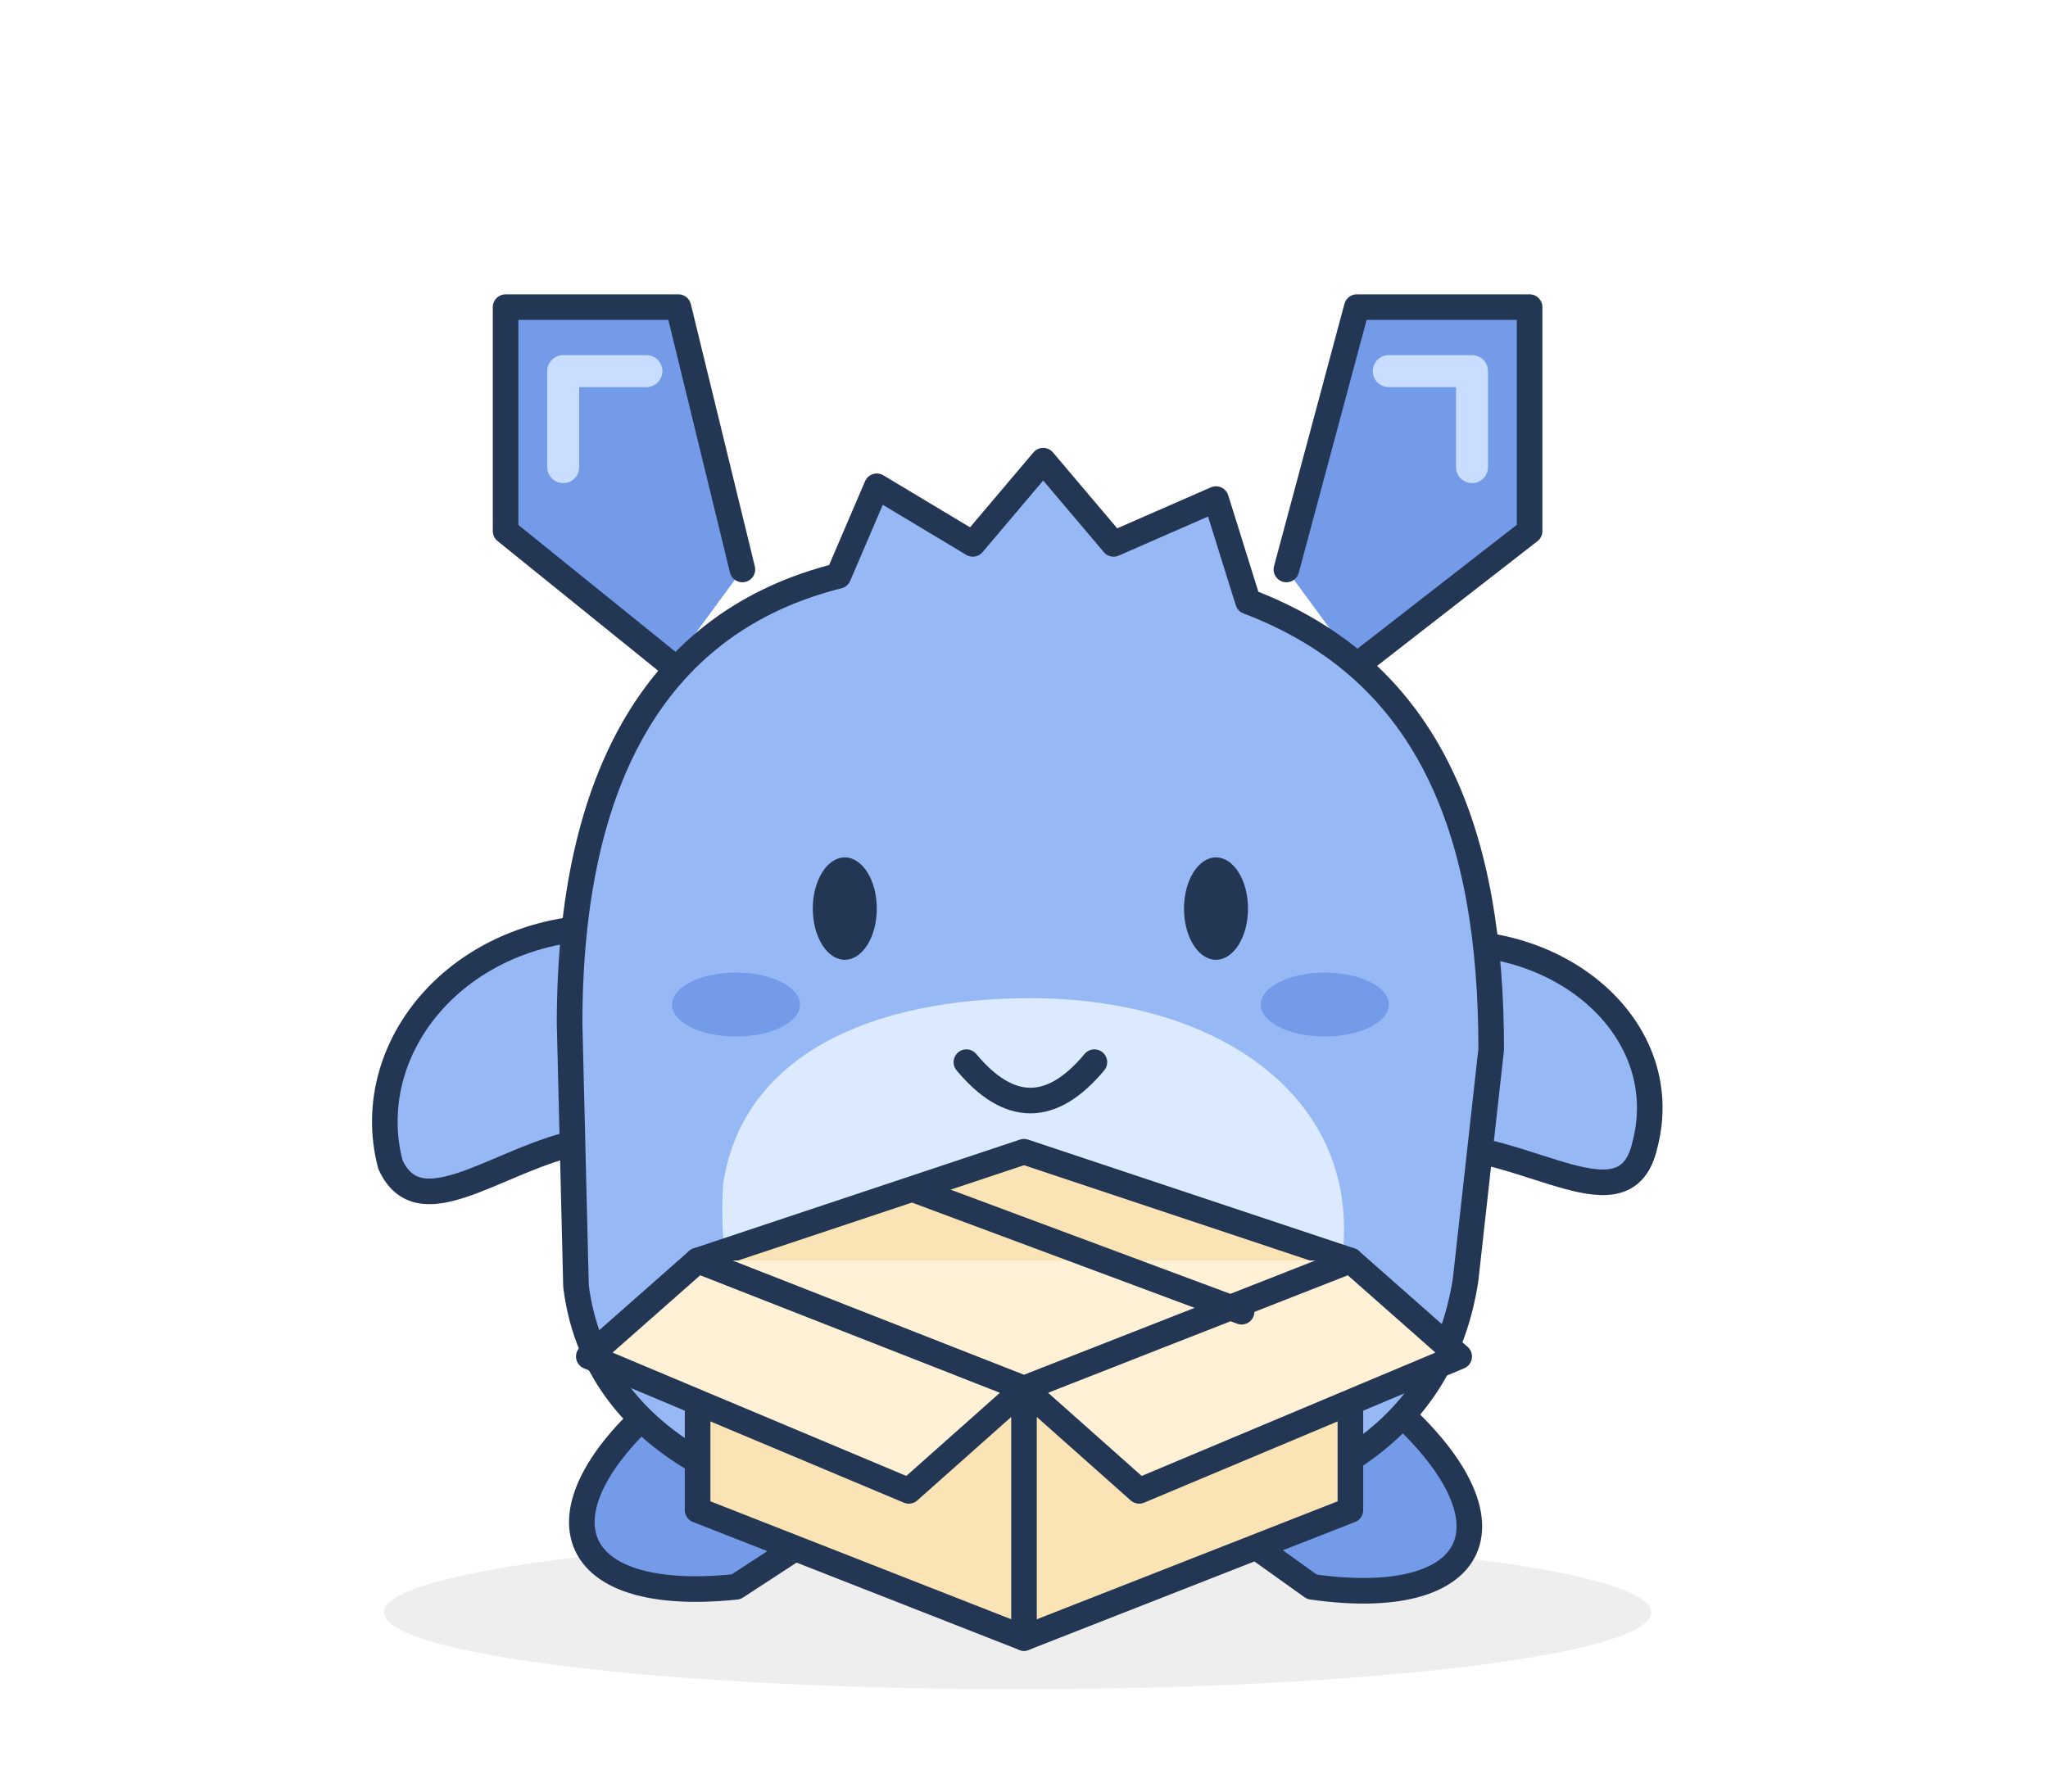
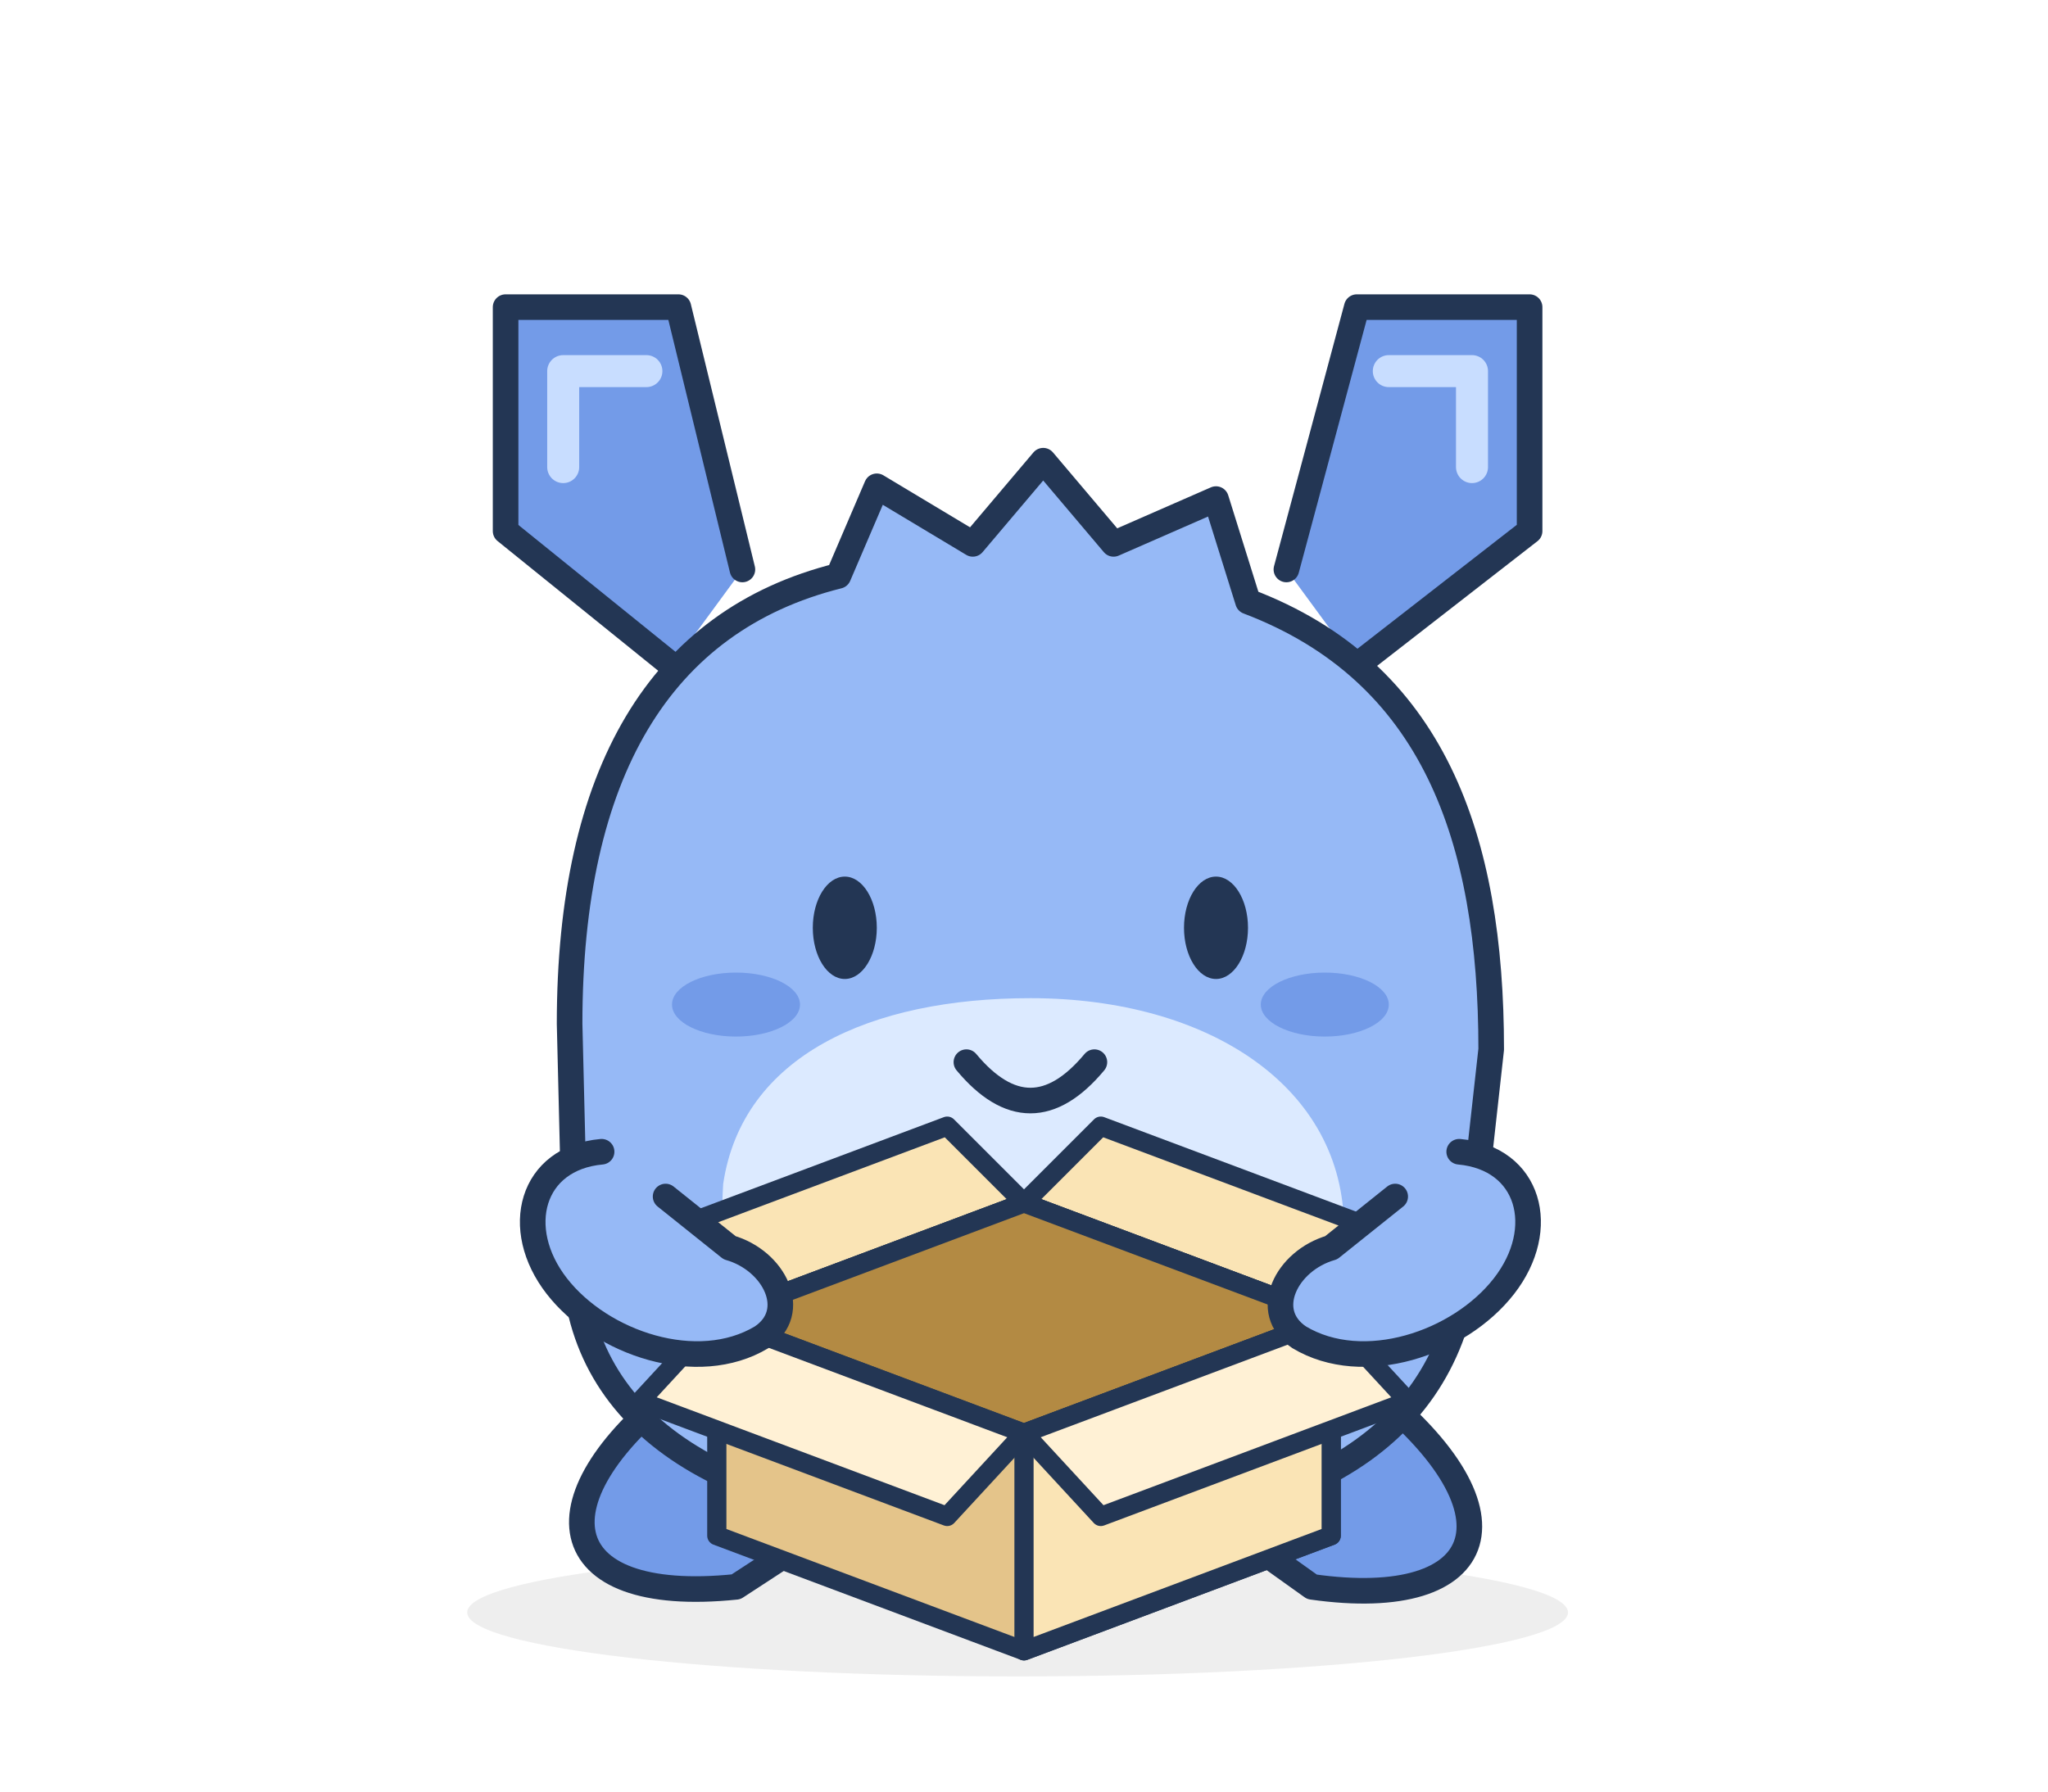
- <svg xmlns="http://www.w3.org/2000/svg" viewBox="0 0 320 280" fill="none" aria-hidden="true" focusable="false" class="terrence-mascot" data-pose="empty">
-   <ellipse cx="159" cy="252" rx="99" ry="12" fill="currentColor" opacity=".07" />
+ <svg xmlns="http://www.w3.org/2000/svg" viewBox="0 0 320 280" fill="none" aria-hidden="true" focusable="false" class="terrence-mascot" data-pose="empty" data-detail="full" data-surface="transparent">
+   <ellipse class="terrence-secondary-detail" cx="159" cy="252" rx="86" ry="10" fill="currentColor" opacity=".07" />
  <g class="terrence-body" stroke="#233654" stroke-width="4" stroke-linecap="round" stroke-linejoin="round">
-     <path d="M105 104 79 83 79 48 106 48 116 89M212 104 239 83 239 48 212 48 201 89" fill="#739BE8" />
-     <path d="M88 73V58H101M230 73V58H217" stroke="#C8DDFF" stroke-width="5" />
-     <path d="M107 216C83 234 86 251 115 248L138 233M184 233 205 248C233 252 239 236 213 216" fill="#739BE8" />
-     <path d="M99 145C73 143 56 163 61 182 66 193 80 179 94 178" fill="#96B9F6" />
-     <path d="M220 148C242 144 262 160 257 179 254 192 239 179 224 179" fill="#96B9F6" />
-     <path d="M89 160C89 121 103 97 131 90L137 76 152 85 163 72 174 85 190 78 195 94C224 105 233 131 233 164L229 200C225 226 202 239 161 239 117 239 93 225 90 201Z" fill="#96B9F6" />
-     <path d="M113 185C116 165 136 156 161 156 189 156 210 170 210 192 210 216 191 229 161 229 130 229 111 215 113 185Z" fill="#DCEAFF" stroke="none" />
-     <g class="terrence-face">
-       <ellipse cx="132" cy="142" rx="5" ry="8" fill="#233654" stroke="none" />
-       <ellipse cx="190" cy="142" rx="5" ry="8" fill="#233654" stroke="none" />
-       <ellipse cx="115" cy="157" rx="10" ry="5" fill="#739BE8" stroke="none" />
-       <ellipse cx="207" cy="157" rx="10" ry="5" fill="#739BE8" stroke="none" />
-       <path d="M151 166q10 12 20 0" />
-     </g>
-     <g>
-       <path d="m109 197 51-17 51 17v39l-51 20-51-20Z" fill="#FAE4B5" />
-       <path d="m109 197 51 20 51-20m-51 20v39m-51-59-17 15 50 21 18-16 18 16 50-21-17-15" fill="#FFF1D5" />
-       <path d="m143 186 51 19" />
+     <g class="terrence-pose">
+       <g class="terrence-ears">
+         <g class="terrence-ear-left" transform="rotate(0 110 100)">
+           <path d="M105 104 79 83 79 48 106 48 116 89" fill="#739BE8" />
+           <path class="terrence-secondary-detail" d="M88 73V58H101" stroke="#C8DDFF" stroke-width="5" />
+         </g>
+         <g class="terrence-ear-right" transform="rotate(0 207 100)">
+           <path d="M212 104 239 83 239 48 212 48 201 89" fill="#739BE8" />
+           <path class="terrence-secondary-detail" d="M230 73V58H217" stroke="#C8DDFF" stroke-width="5" />
+         </g>
+       </g>
+       <path d="M107 216C83 234 86 251 115 248L138 233M184 233 205 248C233 252 239 236 213 216" fill="#739BE8" />
+       <path d="M89 160C89 121 103 97 131 90L137 76 152 85 163 72 174 85 190 78 195 94C224 105 233 131 233 164L229 200C225 226 202 239 161 239 117 239 93 225 90 201Z" fill="#96B9F6" />
+       <path d="M113 185C116 165 136 156 161 156 189 156 210 170 210 192 210 216 191 229 161 229 130 229 111 215 113 185Z" fill="#DCEAFF" stroke="none" />
+       <g class="terrence-face">
+         <g class="terrence-eyes" transform="translate(0 3)">
+           <ellipse cx="132" cy="142" rx="5" ry="8" fill="#233654" stroke="none" />
+           <ellipse cx="190" cy="142" rx="5" ry="8" fill="#233654" stroke="none" />
+         </g>
+         <ellipse cx="115" cy="157" rx="10" ry="5" fill="#739BE8" stroke="none" />
+         <ellipse cx="207" cy="157" rx="10" ry="5" fill="#739BE8" stroke="none" />
+         <path d="M151 166q10 12 20 0" />
+       </g>
+       <g class="terrence-prop" data-prop="box" transform="translate(0 5)" stroke-width="3">
+         <path d="m112 201 48-18-12-12-48 18Zm48-18 48 18 12-12-48-18Z" fill="#FAE4B5" />
+         <path d="m112 201 48-18 48 18v34l-48 18-48-18Z" fill="#E4C48A" />
+         <path d="m112 201 48 18 48-18-48-18Z" fill="#B38A43" />
+         <path d="m160 219 48-18v34l-48 18Z" fill="#FAE4B5" />
+         <path d="m112 201 48 18-12 13-48-18Zm48 18 48-18 12 13-48 18Z" fill="#FFF1D5" />
+       </g>
+       <g class="terrence-paw" transform="translate(0 0)">
+         <path d="M94 180C83 181 80 192 87 201 94 210 109 215 119 209 125 205 121 197 114 195L104 187Z" fill="#96B9F6" stroke="none" />
+         <path d="M94 180C83 181 80 192 87 201 94 210 109 215 119 209 125 205 121 197 114 195L104 187" />
+       </g>
+       <g class="terrence-paw" transform="translate(322 0) scale(-1 1)">
+         <path d="M94 180C83 181 80 192 87 201 94 210 109 215 119 209 125 205 121 197 114 195L104 187Z" fill="#96B9F6" stroke="none" />
+         <path d="M94 180C83 181 80 192 87 201 94 210 109 215 119 209 125 205 121 197 114 195L104 187" />
+       </g>
    </g>
  </g>
</svg>
